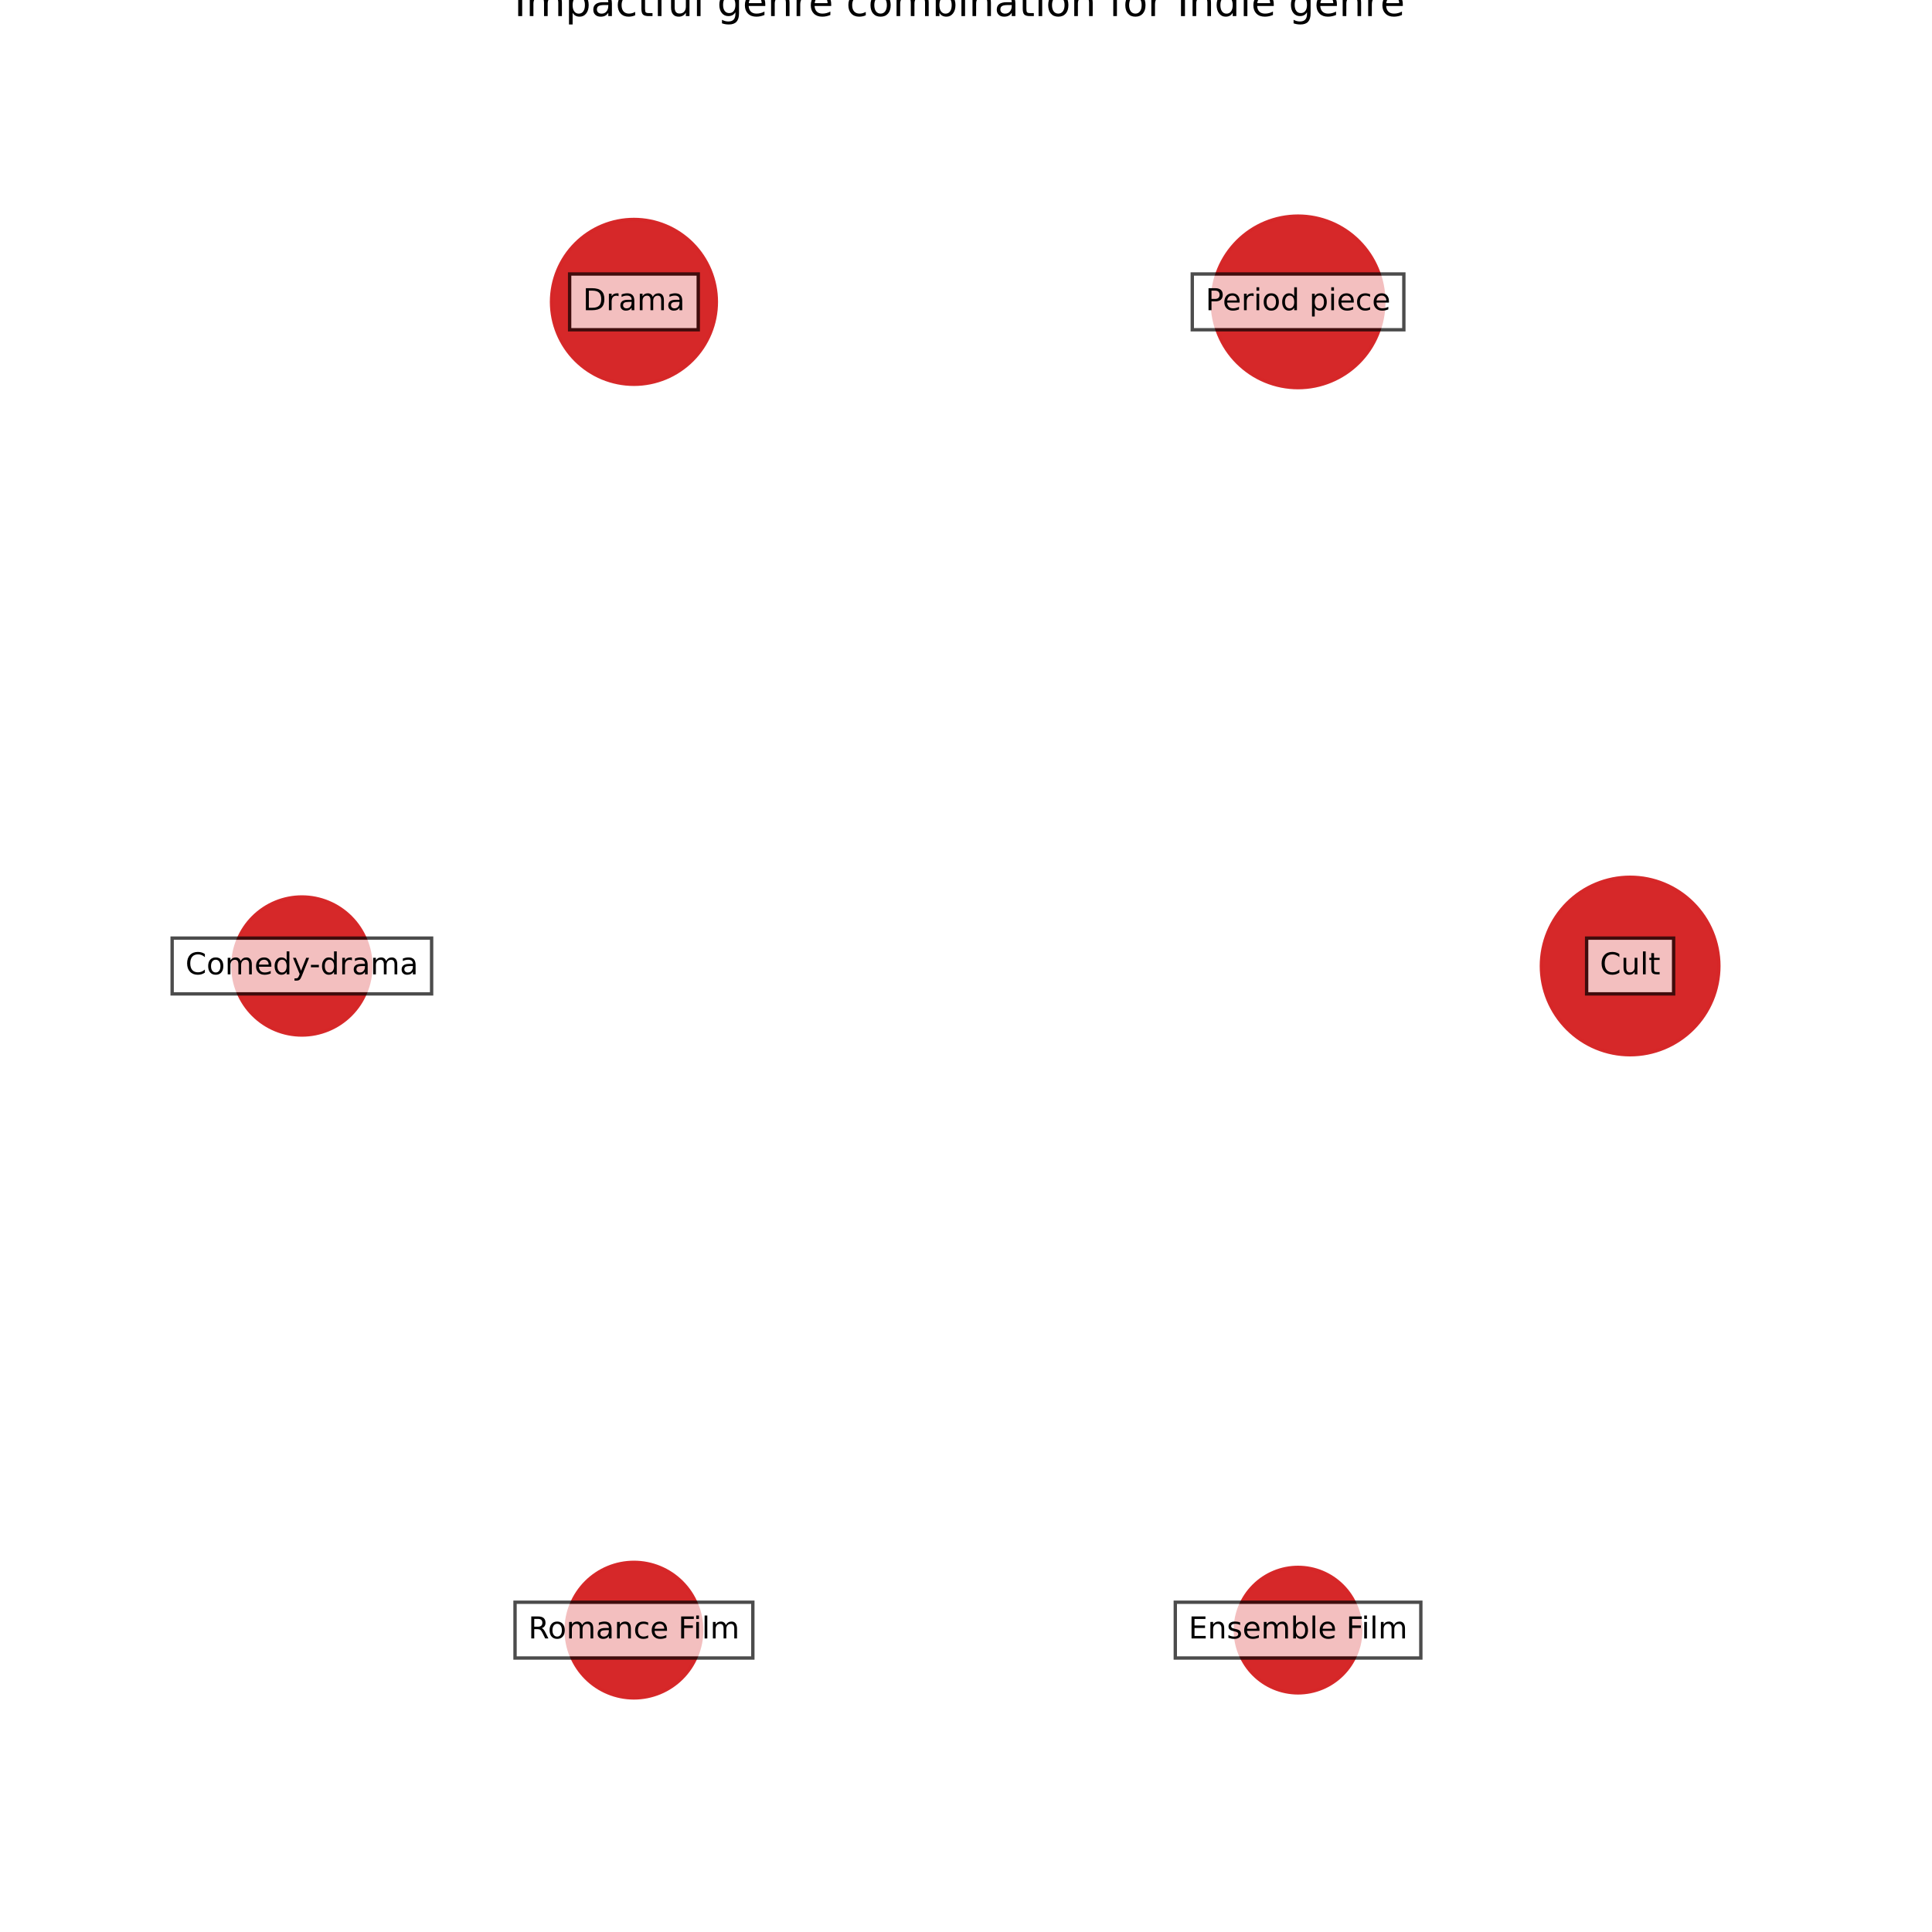
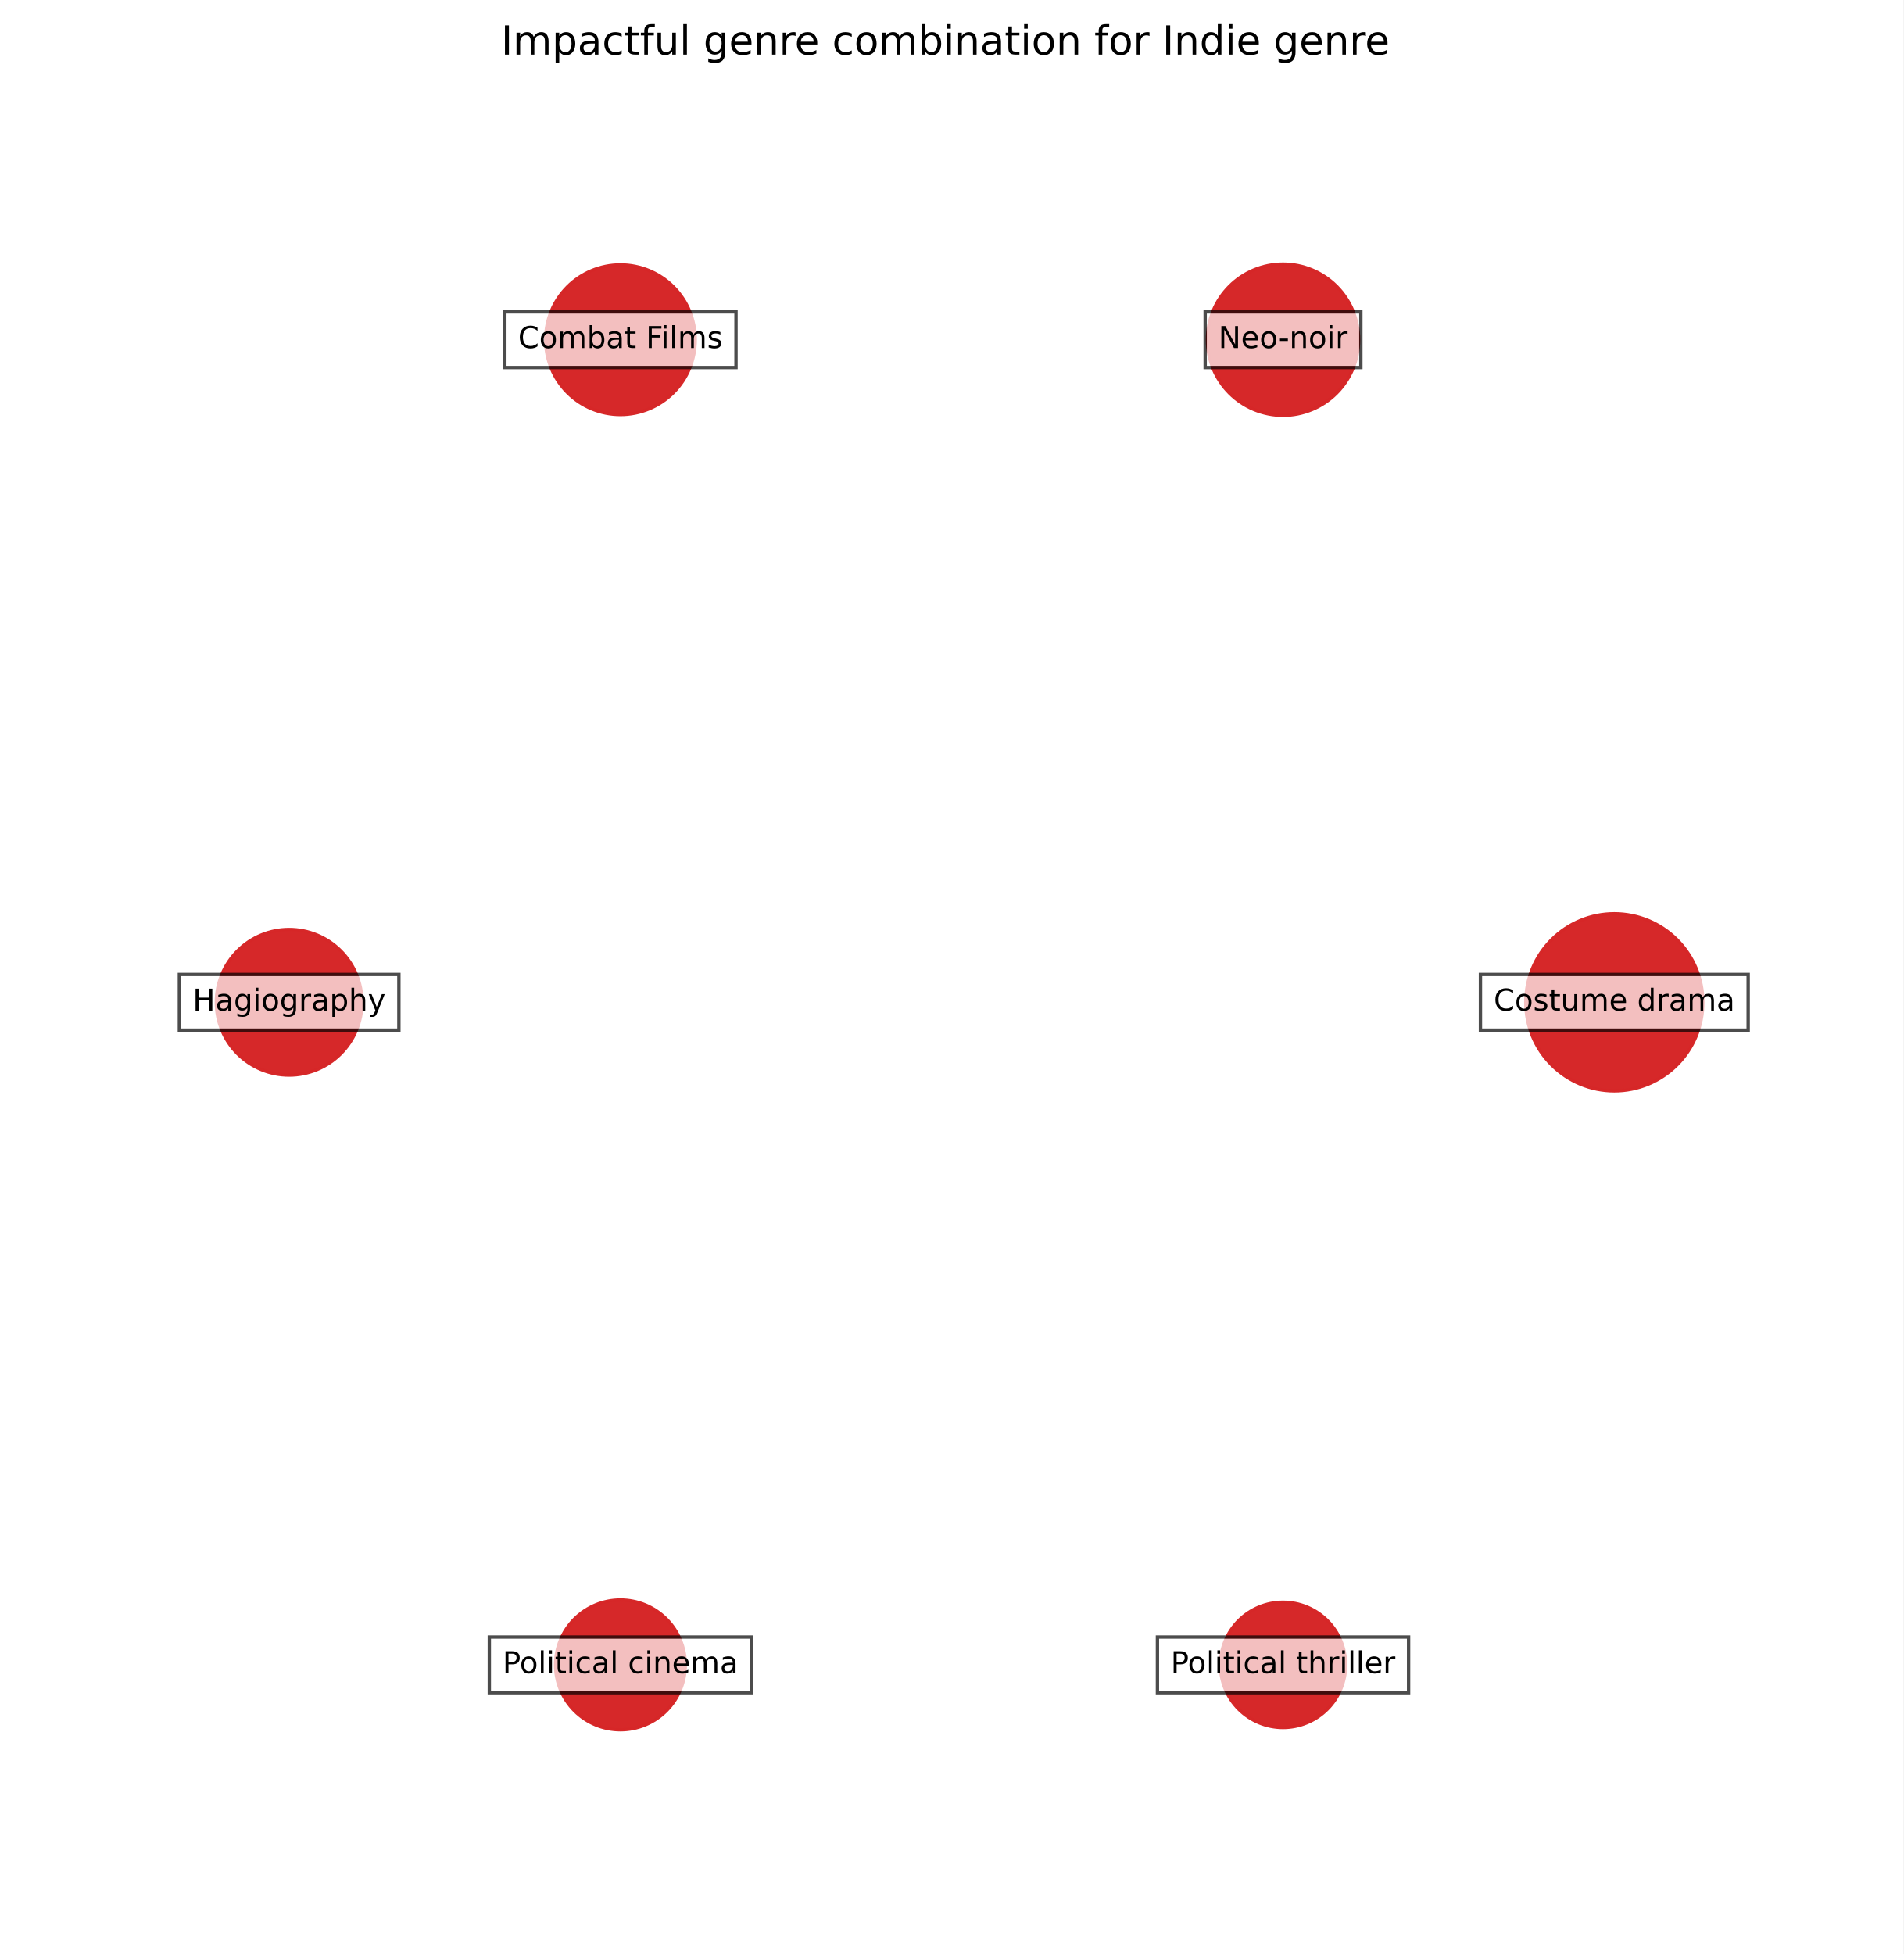
- <svg xmlns="http://www.w3.org/2000/svg" xmlns:xlink="http://www.w3.org/1999/xlink" width="576pt" height="576pt" viewBox="0 0 576 576" version="1.1">
+ <svg xmlns="http://www.w3.org/2000/svg" xmlns:xlink="http://www.w3.org/1999/xlink" width="568.8pt" height="583.918pt" viewBox="0 0 568.8 583.918" version="1.1">
  <defs>
    <style type="text/css">*{stroke-linejoin: round; stroke-linecap: butt}</style>
  </defs>
  <g id="figure_1">
    <g id="patch_1">
-       <path d="M 0 576  L 576 576  L 576 0  L 0 0  z " style="fill: #ffffff" />
+       <path d="M 0 583.918  L 568.8 583.918  L 568.8 0  L 0 0  z " style="fill: #ffffff" />
    </g>
    <g id="axes_1">
      <g id="PathCollection_1">
-         <path d="M 486 314.458  C 493.017 314.458 499.747 311.67 504.708 306.708  C 509.67 301.747 512.458 295.017 512.458 288  C 512.458 280.983 509.67 274.253 504.708 269.292  C 499.747 264.33 493.017 261.542 486 261.542  C 478.983 261.542 472.253 264.33 467.292 269.292  C 462.33 274.253 459.542 280.983 459.542 288  C 459.542 295.017 462.33 301.747 467.292 306.708  C 472.253 311.67 478.983 314.458 486 314.458  z " clip-path="url(#p6e97f43568)" style="fill: #d62728; fill-opacity: 0.99; stroke: #d62728; stroke-opacity: 0.99" />
-         <path d="M 387 115.57  C 393.781 115.57 400.286 112.876 405.081 108.081  C 409.876 103.286 412.57 96.781 412.57 90  C 412.57 83.219 409.876 76.714 405.081 71.919  C 400.286 67.124 393.781 64.43 387 64.43  C 380.219 64.43 373.714 67.124 368.919 71.919  C 364.124 76.714 361.43 83.219 361.43 90  C 361.43 96.781 364.124 103.286 368.919 108.081  C 373.714 112.876 380.219 115.57 387 115.57  z " clip-path="url(#p6e97f43568)" style="fill: #d62728; fill-opacity: 0.99; stroke: #d62728; stroke-opacity: 0.99" />
-         <path d="M 189 114.573  C 195.517 114.573 201.768 111.984 206.376 107.376  C 210.984 102.768 213.573 96.517 213.573 90  C 213.573 83.483 210.984 77.232 206.376 72.624  C 201.768 68.016 195.517 65.427 189 65.427  C 182.483 65.427 176.232 68.016 171.624 72.624  C 167.016 77.232 164.427 83.483 164.427 90  C 164.427 96.517 167.016 102.768 171.624 107.376  C 176.232 111.984 182.483 114.573 189 114.573  z " clip-path="url(#p6e97f43568)" style="fill: #d62728; fill-opacity: 0.99; stroke: #d62728; stroke-opacity: 0.99" />
-         <path d="M 90 308.579  C 95.458 308.579 100.693 306.411 104.552 302.552  C 108.411 298.693 110.579 293.458 110.579 288  C 110.579 282.542 108.411 277.307 104.552 273.448  C 100.693 269.589 95.458 267.421 90 267.421  C 84.542 267.421 79.307 269.589 75.448 273.448  C 71.589 277.307 69.421 282.542 69.421 288  C 69.421 293.458 71.589 298.693 75.448 302.552  C 79.307 306.411 84.542 308.579 90 308.579  z " clip-path="url(#p6e97f43568)" style="fill: #d62728; fill-opacity: 0.99; stroke: #d62728; stroke-opacity: 0.99" />
-         <path d="M 189 506.208  C 194.359 506.208 199.5 504.078 203.289 500.289  C 207.078 496.499 209.208 491.359 209.208 486  C 209.208 480.641 207.078 475.501 203.289 471.711  C 199.5 467.922 194.359 465.792 189 465.792  C 183.641 465.792 178.501 467.922 174.711 471.711  C 170.922 475.501 168.792 480.641 168.792 486  C 168.792 491.359 170.922 496.499 174.711 500.289  C 178.501 504.078 183.641 506.208 189 506.208  z " clip-path="url(#p6e97f43568)" style="fill: #d62728; fill-opacity: 0.99; stroke: #d62728; stroke-opacity: 0.99" />
-         <path d="M 387 504.708  C 391.961 504.708 396.72 502.737 400.229 499.229  C 403.737 495.72 405.708 490.961 405.708 486  C 405.708 481.039 403.737 476.28 400.229 472.771  C 396.72 469.263 391.961 467.292 387 467.292  C 382.038 467.292 377.28 469.263 373.771 472.771  C 370.263 476.28 368.292 481.039 368.292 486  C 368.292 490.961 370.263 495.72 373.771 499.229  C 377.28 502.737 382.038 504.708 387 504.708  z " clip-path="url(#p6e97f43568)" style="fill: #d62728; fill-opacity: 0.99; stroke: #d62728; stroke-opacity: 0.99" />
+         <path d="M 482.4 325.976  C 489.417 325.976 496.147 323.188 501.108 318.226  C 506.07 313.265 508.858 306.535 508.858 299.518  C 508.858 292.502 506.07 285.771 501.108 280.81  C 496.147 275.848 489.417 273.061 482.4 273.061  C 475.383 273.061 468.653 275.848 463.692 280.81  C 458.73 285.771 455.942 292.502 455.942 299.518  C 455.942 306.535 458.73 313.265 463.692 318.226  C 468.653 323.188 475.383 325.976 482.4 325.976  z " clip-path="url(#p3a64ac1438)" style="fill: #d62728; fill-opacity: 0.99; stroke: #d62728; stroke-opacity: 0.99" />
+         <path d="M 383.4 124.105  C 389.39 124.105 395.135 121.725 399.371 117.489  C 403.607 113.254 405.986 107.508 405.986 101.518  C 405.986 95.528 403.607 89.783 399.371 85.547  C 395.135 81.311 389.39 78.932 383.4 78.932  C 377.41 78.932 371.665 81.311 367.429 85.547  C 363.193 89.783 360.813 95.528 360.813 101.518  C 360.813 107.508 363.193 113.254 367.429 117.489  C 371.665 121.725 377.41 124.105 383.4 124.105  z " clip-path="url(#p3a64ac1438)" style="fill: #d62728; fill-opacity: 0.99; stroke: #d62728; stroke-opacity: 0.99" />
+         <path d="M 185.4 123.873  C 191.329 123.873 197.015 121.518 201.207 117.325  C 205.399 113.133 207.755 107.447 207.755 101.518  C 207.755 95.59 205.399 89.903 201.207 85.711  C 197.015 81.519 191.329 79.163 185.4 79.163  C 179.471 79.163 173.785 81.519 169.593 85.711  C 165.401 89.903 163.045 95.59 163.045 101.518  C 163.045 107.447 165.401 113.133 169.593 117.325  C 173.785 121.518 179.471 123.873 185.4 123.873  z " clip-path="url(#p3a64ac1438)" style="fill: #d62728; fill-opacity: 0.99; stroke: #d62728; stroke-opacity: 0.99" />
+         <path d="M 86.4 321.27  C 92.169 321.27 97.702 318.978 101.781 314.899  C 105.86 310.82 108.152 305.287 108.152 299.518  C 108.152 293.75 105.86 288.216 101.781 284.137  C 97.702 280.058 92.169 277.766 86.4 277.766  C 80.631 277.766 75.098 280.058 71.019 284.137  C 66.94 288.216 64.648 293.75 64.648 299.518  C 64.648 305.287 66.94 310.82 71.019 314.899  C 75.098 318.978 80.631 321.27 86.4 321.27  z " clip-path="url(#p3a64ac1438)" style="fill: #d62728; fill-opacity: 0.99; stroke: #d62728; stroke-opacity: 0.99" />
+         <path d="M 185.4 516.908  C 190.542 516.908 195.474 514.865 199.111 511.229  C 202.747 507.593 204.79 502.66 204.79 497.518  C 204.79 492.376 202.747 487.444 199.111 483.808  C 195.474 480.172 190.542 478.129 185.4 478.129  C 180.258 478.129 175.326 480.172 171.689 483.808  C 168.053 487.444 166.01 492.376 166.01 497.518  C 166.01 502.66 168.053 507.593 171.689 511.229  C 175.326 514.865 180.258 516.908 185.4 516.908  z " clip-path="url(#p3a64ac1438)" style="fill: #d62728; fill-opacity: 0.99; stroke: #d62728; stroke-opacity: 0.99" />
+         <path d="M 383.4 516.226  C 388.361 516.226 393.12 514.255 396.629 510.747  C 400.137 507.239 402.108 502.48 402.108 497.518  C 402.108 492.557 400.137 487.798 396.629 484.289  C 393.12 480.781 388.361 478.81 383.4 478.81  C 378.438 478.81 373.68 480.781 370.171 484.289  C 366.663 487.798 364.692 492.557 364.692 497.518  C 364.692 502.48 366.663 507.239 370.171 510.747  C 373.68 514.255 378.438 516.226 383.4 516.226  z " clip-path="url(#p3a64ac1438)" style="fill: #d62728; fill-opacity: 0.99; stroke: #d62728; stroke-opacity: 0.99" />
      </g>
      <g id="text_1">
        <g id="patch_2">
-           <path d="M 473.032 296.315  L 498.968 296.315  L 498.968 279.685  L 473.032 279.685  z " clip-path="url(#p6e97f43568)" style="fill: #ffffff; opacity: 0.7; stroke: #000000; stroke-linejoin: miter" />
-         </g>
-         <g clip-path="url(#p6e97f43568)">
-           <g transform="translate(476.9916 290.4834)scale(0.09 -0.09)">
+           <path d="M 442.396 307.833  L 522.404 307.833  L 522.404 291.203  L 442.396 291.203  z " clip-path="url(#p3a64ac1438)" style="fill: #ffffff; opacity: 0.7; stroke: #000000; stroke-linejoin: miter" />
+         </g>
+         <g clip-path="url(#p3a64ac1438)">
+           <g transform="translate(446.3564 302.0016)scale(0.09 -0.09)">
            <defs>
              <path id="DejaVuSans-43" d="M 4122 4306  L 4122 3641  Q 3803 3938 3442 4084  Q 3081 4231 2675 4231  Q 1875 4231 1450 3742  Q 1025 3253 1025 2328  Q 1025 1406 1450 917  Q 1875 428 2675 428  Q 3081 428 3442 575  Q 3803 722 4122 1019  L 4122 359  Q 3791 134 3420 21  Q 3050 -91 2638 -91  Q 1578 -91 968 557  Q 359 1206 359 2328  Q 359 3453 968 4101  Q 1578 4750 2638 4750  Q 3056 4750 3426 4639  Q 3797 4528 4122 4306  z " transform="scale(0.015625)" />
+               <path id="DejaVuSans-6f" d="M 1959 3097  Q 1497 3097 1228 2736  Q 959 2375 959 1747  Q 959 1119 1226 758  Q 1494 397 1959 397  Q 2419 397 2687 759  Q 2956 1122 2956 1747  Q 2956 2369 2687 2733  Q 2419 3097 1959 3097  z M 1959 3584  Q 2709 3584 3137 3096  Q 3566 2609 3566 1747  Q 3566 888 3137 398  Q 2709 -91 1959 -91  Q 1206 -91 779 398  Q 353 888 353 1747  Q 353 2609 779 3096  Q 1206 3584 1959 3584  z " transform="scale(0.015625)" />
+               <path id="DejaVuSans-73" d="M 2834 3397  L 2834 2853  Q 2591 2978 2328 3040  Q 2066 3103 1784 3103  Q 1356 3103 1142 2972  Q 928 2841 928 2578  Q 928 2378 1081 2264  Q 1234 2150 1697 2047  L 1894 2003  Q 2506 1872 2764 1633  Q 3022 1394 3022 966  Q 3022 478 2636 193  Q 2250 -91 1575 -91  Q 1294 -91 989 -36  Q 684 19 347 128  L 347 722  Q 666 556 975 473  Q 1284 391 1588 391  Q 1994 391 2212 530  Q 2431 669 2431 922  Q 2431 1156 2273 1281  Q 2116 1406 1581 1522  L 1381 1569  Q 847 1681 609 1914  Q 372 2147 372 2553  Q 372 3047 722 3315  Q 1072 3584 1716 3584  Q 2034 3584 2315 3537  Q 2597 3491 2834 3397  z " transform="scale(0.015625)" />
+               <path id="DejaVuSans-74" d="M 1172 4494  L 1172 3500  L 2356 3500  L 2356 3053  L 1172 3053  L 1172 1153  Q 1172 725 1289 603  Q 1406 481 1766 481  L 2356 481  L 2356 0  L 1766 0  Q 1100 0 847 248  Q 594 497 594 1153  L 594 3053  L 172 3053  L 172 3500  L 594 3500  L 594 4494  L 1172 4494  z " transform="scale(0.015625)" />
              <path id="DejaVuSans-75" d="M 544 1381  L 544 3500  L 1119 3500  L 1119 1403  Q 1119 906 1312 657  Q 1506 409 1894 409  Q 2359 409 2629 706  Q 2900 1003 2900 1516  L 2900 3500  L 3475 3500  L 3475 0  L 2900 0  L 2900 538  Q 2691 219 2414 64  Q 2138 -91 1772 -91  Q 1169 -91 856 284  Q 544 659 544 1381  z M 1991 3584  L 1991 3584  z " transform="scale(0.015625)" />
-               <path id="DejaVuSans-6c" d="M 603 4863  L 1178 4863  L 1178 0  L 603 0  L 603 4863  z " transform="scale(0.015625)" />
-               <path id="DejaVuSans-74" d="M 1172 4494  L 1172 3500  L 2356 3500  L 2356 3053  L 1172 3053  L 1172 1153  Q 1172 725 1289 603  Q 1406 481 1766 481  L 2356 481  L 2356 0  L 1766 0  Q 1100 0 847 248  Q 594 497 594 1153  L 594 3053  L 172 3053  L 172 3500  L 594 3500  L 594 4494  L 1172 4494  z " transform="scale(0.015625)" />
+               <path id="DejaVuSans-6d" d="M 3328 2828  Q 3544 3216 3844 3400  Q 4144 3584 4550 3584  Q 5097 3584 5394 3201  Q 5691 2819 5691 2113  L 5691 0  L 5113 0  L 5113 2094  Q 5113 2597 4934 2840  Q 4756 3084 4391 3084  Q 3944 3084 3684 2787  Q 3425 2491 3425 1978  L 3425 0  L 2847 0  L 2847 2094  Q 2847 2600 2669 2842  Q 2491 3084 2119 3084  Q 1678 3084 1418 2786  Q 1159 2488 1159 1978  L 1159 0  L 581 0  L 581 3500  L 1159 3500  L 1159 2956  Q 1356 3278 1631 3431  Q 1906 3584 2284 3584  Q 2666 3584 2933 3390  Q 3200 3197 3328 2828  z " transform="scale(0.015625)" />
+               <path id="DejaVuSans-65" d="M 3597 1894  L 3597 1613  L 953 1613  Q 991 1019 1311 708  Q 1631 397 2203 397  Q 2534 397 2845 478  Q 3156 559 3463 722  L 3463 178  Q 3153 47 2828 -22  Q 2503 -91 2169 -91  Q 1331 -91 842 396  Q 353 884 353 1716  Q 353 2575 817 3079  Q 1281 3584 2069 3584  Q 2775 3584 3186 3129  Q 3597 2675 3597 1894  z M 3022 2063  Q 3016 2534 2758 2815  Q 2500 3097 2075 3097  Q 1594 3097 1305 2825  Q 1016 2553 972 2059  L 3022 2063  z " transform="scale(0.015625)" />
+               <path id="DejaVuSans-20" transform="scale(0.015625)" />
+               <path id="DejaVuSans-64" d="M 2906 2969  L 2906 4863  L 3481 4863  L 3481 0  L 2906 0  L 2906 525  Q 2725 213 2448 61  Q 2172 -91 1784 -91  Q 1150 -91 751 415  Q 353 922 353 1747  Q 353 2572 751 3078  Q 1150 3584 1784 3584  Q 2172 3584 2448 3432  Q 2725 3281 2906 2969  z M 947 1747  Q 947 1113 1208 752  Q 1469 391 1925 391  Q 2381 391 2643 752  Q 2906 1113 2906 1747  Q 2906 2381 2643 2742  Q 2381 3103 1925 3103  Q 1469 3103 1208 2742  Q 947 2381 947 1747  z " transform="scale(0.015625)" />
+               <path id="DejaVuSans-72" d="M 2631 2963  Q 2534 3019 2420 3045  Q 2306 3072 2169 3072  Q 1681 3072 1420 2755  Q 1159 2438 1159 1844  L 1159 0  L 581 0  L 581 3500  L 1159 3500  L 1159 2956  Q 1341 3275 1631 3429  Q 1922 3584 2338 3584  Q 2397 3584 2469 3576  Q 2541 3569 2628 3553  L 2631 2963  z " transform="scale(0.015625)" />
+               <path id="DejaVuSans-61" d="M 2194 1759  Q 1497 1759 1228 1600  Q 959 1441 959 1056  Q 959 750 1161 570  Q 1363 391 1709 391  Q 2188 391 2477 730  Q 2766 1069 2766 1631  L 2766 1759  L 2194 1759  z M 3341 1997  L 3341 0  L 2766 0  L 2766 531  Q 2569 213 2275 61  Q 1981 -91 1556 -91  Q 1019 -91 701 211  Q 384 513 384 1019  Q 384 1609 779 1909  Q 1175 2209 1959 2209  L 2766 2209  L 2766 2266  Q 2766 2663 2505 2880  Q 2244 3097 1772 3097  Q 1472 3097 1187 3025  Q 903 2953 641 2809  L 641 3341  Q 956 3463 1253 3523  Q 1550 3584 1831 3584  Q 2591 3584 2966 3190  Q 3341 2797 3341 1997  z " transform="scale(0.015625)" />
            </defs>
            <use xlink:href="#DejaVuSans-43" />
-             <use xlink:href="#DejaVuSans-75" x="69.824" />
-             <use xlink:href="#DejaVuSans-6c" x="133.203" />
-             <use xlink:href="#DejaVuSans-74" x="160.986" />
+             <use xlink:href="#DejaVuSans-6f" x="69.824" />
+             <use xlink:href="#DejaVuSans-73" x="131.006" />
+             <use xlink:href="#DejaVuSans-74" x="183.105" />
+             <use xlink:href="#DejaVuSans-75" x="222.314" />
+             <use xlink:href="#DejaVuSans-6d" x="285.693" />
+             <use xlink:href="#DejaVuSans-65" x="383.105" />
+             <use xlink:href="#DejaVuSans-20" x="444.629" />
+             <use xlink:href="#DejaVuSans-64" x="476.416" />
+             <use xlink:href="#DejaVuSans-72" x="539.893" />
+             <use xlink:href="#DejaVuSans-61" x="581.006" />
+             <use xlink:href="#DejaVuSans-6d" x="642.285" />
+             <use xlink:href="#DejaVuSans-61" x="739.697" />
          </g>
        </g>
      </g>
      <g id="text_2">
        <g id="patch_3">
-           <path d="M 355.461 98.315  L 418.539 98.315  L 418.539 81.685  L 355.461 81.685  z " clip-path="url(#p6e97f43568)" style="fill: #ffffff; opacity: 0.7; stroke: #000000; stroke-linejoin: miter" />
-         </g>
-         <g clip-path="url(#p6e97f43568)">
-           <g transform="translate(359.4213 92.48344)scale(0.09 -0.09)">
-             <defs>
-               <path id="DejaVuSans-50" d="M 1259 4147  L 1259 2394  L 2053 2394  Q 2494 2394 2734 2622  Q 2975 2850 2975 3272  Q 2975 3691 2734 3919  Q 2494 4147 2053 4147  L 1259 4147  z M 628 4666  L 2053 4666  Q 2838 4666 3239 4311  Q 3641 3956 3641 3272  Q 3641 2581 3239 2228  Q 2838 1875 2053 1875  L 1259 1875  L 1259 0  L 628 0  L 628 4666  z " transform="scale(0.015625)" />
-               <path id="DejaVuSans-65" d="M 3597 1894  L 3597 1613  L 953 1613  Q 991 1019 1311 708  Q 1631 397 2203 397  Q 2534 397 2845 478  Q 3156 559 3463 722  L 3463 178  Q 3153 47 2828 -22  Q 2503 -91 2169 -91  Q 1331 -91 842 396  Q 353 884 353 1716  Q 353 2575 817 3079  Q 1281 3584 2069 3584  Q 2775 3584 3186 3129  Q 3597 2675 3597 1894  z M 3022 2063  Q 3016 2534 2758 2815  Q 2500 3097 2075 3097  Q 1594 3097 1305 2825  Q 1016 2553 972 2059  L 3022 2063  z " transform="scale(0.015625)" />
-               <path id="DejaVuSans-72" d="M 2631 2963  Q 2534 3019 2420 3045  Q 2306 3072 2169 3072  Q 1681 3072 1420 2755  Q 1159 2438 1159 1844  L 1159 0  L 581 0  L 581 3500  L 1159 3500  L 1159 2956  Q 1341 3275 1631 3429  Q 1922 3584 2338 3584  Q 2397 3584 2469 3576  Q 2541 3569 2628 3553  L 2631 2963  z " transform="scale(0.015625)" />
+           <path d="M 360.138 109.833  L 406.662 109.833  L 406.662 93.203  L 360.138 93.203  z " clip-path="url(#p3a64ac1438)" style="fill: #ffffff; opacity: 0.7; stroke: #000000; stroke-linejoin: miter" />
+         </g>
+         <g clip-path="url(#p3a64ac1438)">
+           <g transform="translate(364.0978 104.0016)scale(0.09 -0.09)">
+             <defs>
+               <path id="DejaVuSans-4e" d="M 628 4666  L 1478 4666  L 3547 763  L 3547 4666  L 4159 4666  L 4159 0  L 3309 0  L 1241 3903  L 1241 0  L 628 0  L 628 4666  z " transform="scale(0.015625)" />
+               <path id="DejaVuSans-2d" d="M 313 2009  L 1997 2009  L 1997 1497  L 313 1497  L 313 2009  z " transform="scale(0.015625)" />
+               <path id="DejaVuSans-6e" d="M 3513 2113  L 3513 0  L 2938 0  L 2938 2094  Q 2938 2591 2744 2837  Q 2550 3084 2163 3084  Q 1697 3084 1428 2787  Q 1159 2491 1159 1978  L 1159 0  L 581 0  L 581 3500  L 1159 3500  L 1159 2956  Q 1366 3272 1645 3428  Q 1925 3584 2291 3584  Q 2894 3584 3203 3211  Q 3513 2838 3513 2113  z " transform="scale(0.015625)" />
              <path id="DejaVuSans-69" d="M 603 3500  L 1178 3500  L 1178 0  L 603 0  L 603 3500  z M 603 4863  L 1178 4863  L 1178 4134  L 603 4134  L 603 4863  z " transform="scale(0.015625)" />
-               <path id="DejaVuSans-6f" d="M 1959 3097  Q 1497 3097 1228 2736  Q 959 2375 959 1747  Q 959 1119 1226 758  Q 1494 397 1959 397  Q 2419 397 2687 759  Q 2956 1122 2956 1747  Q 2956 2369 2687 2733  Q 2419 3097 1959 3097  z M 1959 3584  Q 2709 3584 3137 3096  Q 3566 2609 3566 1747  Q 3566 888 3137 398  Q 2709 -91 1959 -91  Q 1206 -91 779 398  Q 353 888 353 1747  Q 353 2609 779 3096  Q 1206 3584 1959 3584  z " transform="scale(0.015625)" />
-               <path id="DejaVuSans-64" d="M 2906 2969  L 2906 4863  L 3481 4863  L 3481 0  L 2906 0  L 2906 525  Q 2725 213 2448 61  Q 2172 -91 1784 -91  Q 1150 -91 751 415  Q 353 922 353 1747  Q 353 2572 751 3078  Q 1150 3584 1784 3584  Q 2172 3584 2448 3432  Q 2725 3281 2906 2969  z M 947 1747  Q 947 1113 1208 752  Q 1469 391 1925 391  Q 2381 391 2643 752  Q 2906 1113 2906 1747  Q 2906 2381 2643 2742  Q 2381 3103 1925 3103  Q 1469 3103 1208 2742  Q 947 2381 947 1747  z " transform="scale(0.015625)" />
-               <path id="DejaVuSans-20" transform="scale(0.015625)" />
-               <path id="DejaVuSans-70" d="M 1159 525  L 1159 -1331  L 581 -1331  L 581 3500  L 1159 3500  L 1159 2969  Q 1341 3281 1617 3432  Q 1894 3584 2278 3584  Q 2916 3584 3314 3078  Q 3713 2572 3713 1747  Q 3713 922 3314 415  Q 2916 -91 2278 -91  Q 1894 -91 1617 61  Q 1341 213 1159 525  z M 3116 1747  Q 3116 2381 2855 2742  Q 2594 3103 2138 3103  Q 1681 3103 1420 2742  Q 1159 2381 1159 1747  Q 1159 1113 1420 752  Q 1681 391 2138 391  Q 2594 391 2855 752  Q 3116 1113 3116 1747  z " transform="scale(0.015625)" />
-               <path id="DejaVuSans-63" d="M 3122 3366  L 3122 2828  Q 2878 2963 2633 3030  Q 2388 3097 2138 3097  Q 1578 3097 1268 2742  Q 959 2388 959 1747  Q 959 1106 1268 751  Q 1578 397 2138 397  Q 2388 397 2633 464  Q 2878 531 3122 666  L 3122 134  Q 2881 22 2623 -34  Q 2366 -91 2075 -91  Q 1284 -91 818 406  Q 353 903 353 1747  Q 353 2603 823 3093  Q 1294 3584 2113 3584  Q 2378 3584 2631 3529  Q 2884 3475 3122 3366  z " transform="scale(0.015625)" />
-             </defs>
-             <use xlink:href="#DejaVuSans-50" />
-             <use xlink:href="#DejaVuSans-65" x="56.678" />
-             <use xlink:href="#DejaVuSans-72" x="118.201" />
-             <use xlink:href="#DejaVuSans-69" x="159.314" />
-             <use xlink:href="#DejaVuSans-6f" x="187.098" />
-             <use xlink:href="#DejaVuSans-64" x="248.279" />
-             <use xlink:href="#DejaVuSans-20" x="311.756" />
-             <use xlink:href="#DejaVuSans-70" x="343.543" />
-             <use xlink:href="#DejaVuSans-69" x="407.02" />
-             <use xlink:href="#DejaVuSans-65" x="434.803" />
-             <use xlink:href="#DejaVuSans-63" x="496.326" />
-             <use xlink:href="#DejaVuSans-65" x="551.307" />
+             </defs>
+             <use xlink:href="#DejaVuSans-4e" />
+             <use xlink:href="#DejaVuSans-65" x="74.805" />
+             <use xlink:href="#DejaVuSans-6f" x="136.328" />
+             <use xlink:href="#DejaVuSans-2d" x="199.385" />
+             <use xlink:href="#DejaVuSans-6e" x="235.469" />
+             <use xlink:href="#DejaVuSans-6f" x="298.848" />
+             <use xlink:href="#DejaVuSans-69" x="360.029" />
+             <use xlink:href="#DejaVuSans-72" x="387.812" />
          </g>
        </g>
      </g>
      <g id="text_3">
        <g id="patch_4">
-           <path d="M 169.826 98.315  L 208.174 98.315  L 208.174 81.685  L 169.826 81.685  z " clip-path="url(#p6e97f43568)" style="fill: #ffffff; opacity: 0.7; stroke: #000000; stroke-linejoin: miter" />
-         </g>
-         <g clip-path="url(#p6e97f43568)">
-           <g transform="translate(173.7865 92.48345)scale(0.09 -0.09)">
-             <defs>
-               <path id="DejaVuSans-44" d="M 1259 4147  L 1259 519  L 2022 519  Q 2988 519 3436 956  Q 3884 1394 3884 2338  Q 3884 3275 3436 3711  Q 2988 4147 2022 4147  L 1259 4147  z M 628 4666  L 1925 4666  Q 3281 4666 3915 4102  Q 4550 3538 4550 2338  Q 4550 1131 3912 565  Q 3275 0 1925 0  L 628 0  L 628 4666  z " transform="scale(0.015625)" />
-               <path id="DejaVuSans-61" d="M 2194 1759  Q 1497 1759 1228 1600  Q 959 1441 959 1056  Q 959 750 1161 570  Q 1363 391 1709 391  Q 2188 391 2477 730  Q 2766 1069 2766 1631  L 2766 1759  L 2194 1759  z M 3341 1997  L 3341 0  L 2766 0  L 2766 531  Q 2569 213 2275 61  Q 1981 -91 1556 -91  Q 1019 -91 701 211  Q 384 513 384 1019  Q 384 1609 779 1909  Q 1175 2209 1959 2209  L 2766 2209  L 2766 2266  Q 2766 2663 2505 2880  Q 2244 3097 1772 3097  Q 1472 3097 1187 3025  Q 903 2953 641 2809  L 641 3341  Q 956 3463 1253 3523  Q 1550 3584 1831 3584  Q 2591 3584 2966 3190  Q 3341 2797 3341 1997  z " transform="scale(0.015625)" />
-               <path id="DejaVuSans-6d" d="M 3328 2828  Q 3544 3216 3844 3400  Q 4144 3584 4550 3584  Q 5097 3584 5394 3201  Q 5691 2819 5691 2113  L 5691 0  L 5113 0  L 5113 2094  Q 5113 2597 4934 2840  Q 4756 3084 4391 3084  Q 3944 3084 3684 2787  Q 3425 2491 3425 1978  L 3425 0  L 2847 0  L 2847 2094  Q 2847 2600 2669 2842  Q 2491 3084 2119 3084  Q 1678 3084 1418 2786  Q 1159 2488 1159 1978  L 1159 0  L 581 0  L 581 3500  L 1159 3500  L 1159 2956  Q 1356 3278 1631 3431  Q 1906 3584 2284 3584  Q 2666 3584 2933 3390  Q 3200 3197 3328 2828  z " transform="scale(0.015625)" />
-             </defs>
-             <use xlink:href="#DejaVuSans-44" />
-             <use xlink:href="#DejaVuSans-72" x="77.002" />
-             <use xlink:href="#DejaVuSans-61" x="118.115" />
-             <use xlink:href="#DejaVuSans-6d" x="179.395" />
-             <use xlink:href="#DejaVuSans-61" x="276.807" />
-           </g>
-         </g>
-       </g>
-       <g id="text_4">
-         <g id="patch_5">
-           <path d="M 51.322 296.315  L 128.678 296.315  L 128.678 279.685  L 51.322 279.685  z " clip-path="url(#p6e97f43568)" style="fill: #ffffff; opacity: 0.7; stroke: #000000; stroke-linejoin: miter" />
-         </g>
-         <g clip-path="url(#p6e97f43568)">
-           <g transform="translate(55.2818 290.4835)scale(0.09 -0.09)">
-             <defs>
-               <path id="DejaVuSans-79" d="M 2059 -325  Q 1816 -950 1584 -1140  Q 1353 -1331 966 -1331  L 506 -1331  L 506 -850  L 844 -850  Q 1081 -850 1212 -737  Q 1344 -625 1503 -206  L 1606 56  L 191 3500  L 800 3500  L 1894 763  L 2988 3500  L 3597 3500  L 2059 -325  z " transform="scale(0.015625)" />
-               <path id="DejaVuSans-2d" d="M 313 2009  L 1997 2009  L 1997 1497  L 313 1497  L 313 2009  z " transform="scale(0.015625)" />
+           <path d="M 150.862 109.833  L 219.937 109.833  L 219.937 93.203  L 150.862 93.203  z " clip-path="url(#p3a64ac1438)" style="fill: #ffffff; opacity: 0.7; stroke: #000000; stroke-linejoin: miter" />
+         </g>
+         <g clip-path="url(#p3a64ac1438)">
+           <g transform="translate(154.8225 104.0016)scale(0.09 -0.09)">
+             <defs>
+               <path id="DejaVuSans-62" d="M 3116 1747  Q 3116 2381 2855 2742  Q 2594 3103 2138 3103  Q 1681 3103 1420 2742  Q 1159 2381 1159 1747  Q 1159 1113 1420 752  Q 1681 391 2138 391  Q 2594 391 2855 752  Q 3116 1113 3116 1747  z M 1159 2969  Q 1341 3281 1617 3432  Q 1894 3584 2278 3584  Q 2916 3584 3314 3078  Q 3713 2572 3713 1747  Q 3713 922 3314 415  Q 2916 -91 2278 -91  Q 1894 -91 1617 61  Q 1341 213 1159 525  L 1159 0  L 581 0  L 581 4863  L 1159 4863  L 1159 2969  z " transform="scale(0.015625)" />
+               <path id="DejaVuSans-46" d="M 628 4666  L 3309 4666  L 3309 4134  L 1259 4134  L 1259 2759  L 3109 2759  L 3109 2228  L 1259 2228  L 1259 0  L 628 0  L 628 4666  z " transform="scale(0.015625)" />
+               <path id="DejaVuSans-6c" d="M 603 4863  L 1178 4863  L 1178 0  L 603 0  L 603 4863  z " transform="scale(0.015625)" />
            </defs>
            <use xlink:href="#DejaVuSans-43" />
            <use xlink:href="#DejaVuSans-6f" x="69.824" />
            <use xlink:href="#DejaVuSans-6d" x="131.006" />
-             <use xlink:href="#DejaVuSans-65" x="228.418" />
-             <use xlink:href="#DejaVuSans-64" x="289.941" />
-             <use xlink:href="#DejaVuSans-79" x="353.418" />
-             <use xlink:href="#DejaVuSans-2d" x="410.848" />
-             <use xlink:href="#DejaVuSans-64" x="446.932" />
-             <use xlink:href="#DejaVuSans-72" x="510.408" />
-             <use xlink:href="#DejaVuSans-61" x="551.521" />
-             <use xlink:href="#DejaVuSans-6d" x="612.801" />
-             <use xlink:href="#DejaVuSans-61" x="710.213" />
+             <use xlink:href="#DejaVuSans-62" x="228.418" />
+             <use xlink:href="#DejaVuSans-61" x="291.895" />
+             <use xlink:href="#DejaVuSans-74" x="353.174" />
+             <use xlink:href="#DejaVuSans-20" x="392.383" />
+             <use xlink:href="#DejaVuSans-46" x="424.17" />
+             <use xlink:href="#DejaVuSans-69" x="474.439" />
+             <use xlink:href="#DejaVuSans-6c" x="502.223" />
+             <use xlink:href="#DejaVuSans-6d" x="530.006" />
+             <use xlink:href="#DejaVuSans-73" x="627.418" />
+           </g>
+         </g>
+       </g>
+       <g id="text_4">
+         <g id="patch_5">
+           <path d="M 53.601 307.833  L 119.199 307.833  L 119.199 291.203  L 53.601 291.203  z " clip-path="url(#p3a64ac1438)" style="fill: #ffffff; opacity: 0.7; stroke: #000000; stroke-linejoin: miter" />
+         </g>
+         <g clip-path="url(#p3a64ac1438)">
+           <g transform="translate(57.56133 302.0016)scale(0.09 -0.09)">
+             <defs>
+               <path id="DejaVuSans-48" d="M 628 4666  L 1259 4666  L 1259 2753  L 3553 2753  L 3553 4666  L 4184 4666  L 4184 0  L 3553 0  L 3553 2222  L 1259 2222  L 1259 0  L 628 0  L 628 4666  z " transform="scale(0.015625)" />
+               <path id="DejaVuSans-67" d="M 2906 1791  Q 2906 2416 2648 2759  Q 2391 3103 1925 3103  Q 1463 3103 1205 2759  Q 947 2416 947 1791  Q 947 1169 1205 825  Q 1463 481 1925 481  Q 2391 481 2648 825  Q 2906 1169 2906 1791  z M 3481 434  Q 3481 -459 3084 -895  Q 2688 -1331 1869 -1331  Q 1566 -1331 1297 -1286  Q 1028 -1241 775 -1147  L 775 -588  Q 1028 -725 1275 -790  Q 1522 -856 1778 -856  Q 2344 -856 2625 -561  Q 2906 -266 2906 331  L 2906 616  Q 2728 306 2450 153  Q 2172 0 1784 0  Q 1141 0 747 490  Q 353 981 353 1791  Q 353 2603 747 3093  Q 1141 3584 1784 3584  Q 2172 3584 2450 3431  Q 2728 3278 2906 2969  L 2906 3500  L 3481 3500  L 3481 434  z " transform="scale(0.015625)" />
+               <path id="DejaVuSans-70" d="M 1159 525  L 1159 -1331  L 581 -1331  L 581 3500  L 1159 3500  L 1159 2969  Q 1341 3281 1617 3432  Q 1894 3584 2278 3584  Q 2916 3584 3314 3078  Q 3713 2572 3713 1747  Q 3713 922 3314 415  Q 2916 -91 2278 -91  Q 1894 -91 1617 61  Q 1341 213 1159 525  z M 3116 1747  Q 3116 2381 2855 2742  Q 2594 3103 2138 3103  Q 1681 3103 1420 2742  Q 1159 2381 1159 1747  Q 1159 1113 1420 752  Q 1681 391 2138 391  Q 2594 391 2855 752  Q 3116 1113 3116 1747  z " transform="scale(0.015625)" />
+               <path id="DejaVuSans-68" d="M 3513 2113  L 3513 0  L 2938 0  L 2938 2094  Q 2938 2591 2744 2837  Q 2550 3084 2163 3084  Q 1697 3084 1428 2787  Q 1159 2491 1159 1978  L 1159 0  L 581 0  L 581 4863  L 1159 4863  L 1159 2956  Q 1366 3272 1645 3428  Q 1925 3584 2291 3584  Q 2894 3584 3203 3211  Q 3513 2838 3513 2113  z " transform="scale(0.015625)" />
+               <path id="DejaVuSans-79" d="M 2059 -325  Q 1816 -950 1584 -1140  Q 1353 -1331 966 -1331  L 506 -1331  L 506 -850  L 844 -850  Q 1081 -850 1212 -737  Q 1344 -625 1503 -206  L 1606 56  L 191 3500  L 800 3500  L 1894 763  L 2988 3500  L 3597 3500  L 2059 -325  z " transform="scale(0.015625)" />
+             </defs>
+             <use xlink:href="#DejaVuSans-48" />
+             <use xlink:href="#DejaVuSans-61" x="75.195" />
+             <use xlink:href="#DejaVuSans-67" x="136.475" />
+             <use xlink:href="#DejaVuSans-69" x="199.951" />
+             <use xlink:href="#DejaVuSans-6f" x="227.734" />
+             <use xlink:href="#DejaVuSans-67" x="288.916" />
+             <use xlink:href="#DejaVuSans-72" x="352.393" />
+             <use xlink:href="#DejaVuSans-61" x="393.506" />
+             <use xlink:href="#DejaVuSans-70" x="454.785" />
+             <use xlink:href="#DejaVuSans-68" x="518.262" />
+             <use xlink:href="#DejaVuSans-79" x="581.641" />
          </g>
        </g>
      </g>
      <g id="text_5">
        <g id="patch_6">
-           <path d="M 153.551 494.315  L 224.449 494.315  L 224.449 477.685  L 153.551 477.685  z " clip-path="url(#p6e97f43568)" style="fill: #ffffff; opacity: 0.7; stroke: #000000; stroke-linejoin: miter" />
-         </g>
-         <g clip-path="url(#p6e97f43568)">
-           <g transform="translate(157.5106 488.4834)scale(0.09 -0.09)">
-             <defs>
-               <path id="DejaVuSans-52" d="M 2841 2188  Q 3044 2119 3236 1894  Q 3428 1669 3622 1275  L 4263 0  L 3584 0  L 2988 1197  Q 2756 1666 2539 1819  Q 2322 1972 1947 1972  L 1259 1972  L 1259 0  L 628 0  L 628 4666  L 2053 4666  Q 2853 4666 3247 4331  Q 3641 3997 3641 3322  Q 3641 2881 3436 2590  Q 3231 2300 2841 2188  z M 1259 4147  L 1259 2491  L 2053 2491  Q 2509 2491 2742 2702  Q 2975 2913 2975 3322  Q 2975 3731 2742 3939  Q 2509 4147 2053 4147  L 1259 4147  z " transform="scale(0.015625)" />
-               <path id="DejaVuSans-6e" d="M 3513 2113  L 3513 0  L 2938 0  L 2938 2094  Q 2938 2591 2744 2837  Q 2550 3084 2163 3084  Q 1697 3084 1428 2787  Q 1159 2491 1159 1978  L 1159 0  L 581 0  L 581 3500  L 1159 3500  L 1159 2956  Q 1366 3272 1645 3428  Q 1925 3584 2291 3584  Q 2894 3584 3203 3211  Q 3513 2838 3513 2113  z " transform="scale(0.015625)" />
-               <path id="DejaVuSans-46" d="M 628 4666  L 3309 4666  L 3309 4134  L 1259 4134  L 1259 2759  L 3109 2759  L 3109 2228  L 1259 2228  L 1259 0  L 628 0  L 628 4666  z " transform="scale(0.015625)" />
-             </defs>
-             <use xlink:href="#DejaVuSans-52" />
-             <use xlink:href="#DejaVuSans-6f" x="64.982" />
-             <use xlink:href="#DejaVuSans-6d" x="126.164" />
-             <use xlink:href="#DejaVuSans-61" x="223.576" />
-             <use xlink:href="#DejaVuSans-6e" x="284.855" />
-             <use xlink:href="#DejaVuSans-63" x="348.234" />
-             <use xlink:href="#DejaVuSans-65" x="403.215" />
-             <use xlink:href="#DejaVuSans-20" x="464.738" />
-             <use xlink:href="#DejaVuSans-46" x="496.525" />
-             <use xlink:href="#DejaVuSans-69" x="546.795" />
-             <use xlink:href="#DejaVuSans-6c" x="574.578" />
-             <use xlink:href="#DejaVuSans-6d" x="602.361" />
+           <path d="M 146.223 505.833  L 224.577 505.833  L 224.577 489.203  L 146.223 489.203  z " clip-path="url(#p3a64ac1438)" style="fill: #ffffff; opacity: 0.7; stroke: #000000; stroke-linejoin: miter" />
+         </g>
+         <g clip-path="url(#p3a64ac1438)">
+           <g transform="translate(150.1833 500.0016)scale(0.09 -0.09)">
+             <defs>
+               <path id="DejaVuSans-50" d="M 1259 4147  L 1259 2394  L 2053 2394  Q 2494 2394 2734 2622  Q 2975 2850 2975 3272  Q 2975 3691 2734 3919  Q 2494 4147 2053 4147  L 1259 4147  z M 628 4666  L 2053 4666  Q 2838 4666 3239 4311  Q 3641 3956 3641 3272  Q 3641 2581 3239 2228  Q 2838 1875 2053 1875  L 1259 1875  L 1259 0  L 628 0  L 628 4666  z " transform="scale(0.015625)" />
+               <path id="DejaVuSans-63" d="M 3122 3366  L 3122 2828  Q 2878 2963 2633 3030  Q 2388 3097 2138 3097  Q 1578 3097 1268 2742  Q 959 2388 959 1747  Q 959 1106 1268 751  Q 1578 397 2138 397  Q 2388 397 2633 464  Q 2878 531 3122 666  L 3122 134  Q 2881 22 2623 -34  Q 2366 -91 2075 -91  Q 1284 -91 818 406  Q 353 903 353 1747  Q 353 2603 823 3093  Q 1294 3584 2113 3584  Q 2378 3584 2631 3529  Q 2884 3475 3122 3366  z " transform="scale(0.015625)" />
+             </defs>
+             <use xlink:href="#DejaVuSans-50" />
+             <use xlink:href="#DejaVuSans-6f" x="56.678" />
+             <use xlink:href="#DejaVuSans-6c" x="117.859" />
+             <use xlink:href="#DejaVuSans-69" x="145.643" />
+             <use xlink:href="#DejaVuSans-74" x="173.426" />
+             <use xlink:href="#DejaVuSans-69" x="212.635" />
+             <use xlink:href="#DejaVuSans-63" x="240.418" />
+             <use xlink:href="#DejaVuSans-61" x="295.398" />
+             <use xlink:href="#DejaVuSans-6c" x="356.678" />
+             <use xlink:href="#DejaVuSans-20" x="384.461" />
+             <use xlink:href="#DejaVuSans-63" x="416.248" />
+             <use xlink:href="#DejaVuSans-69" x="471.229" />
+             <use xlink:href="#DejaVuSans-6e" x="499.012" />
+             <use xlink:href="#DejaVuSans-65" x="562.391" />
+             <use xlink:href="#DejaVuSans-6d" x="623.914" />
+             <use xlink:href="#DejaVuSans-61" x="721.326" />
          </g>
        </g>
      </g>
      <g id="text_6">
        <g id="patch_7">
-           <path d="M 350.397 494.315  L 423.603 494.315  L 423.603 477.685  L 350.397 477.685  z " clip-path="url(#p6e97f43568)" style="fill: #ffffff; opacity: 0.7; stroke: #000000; stroke-linejoin: miter" />
-         </g>
-         <g clip-path="url(#p6e97f43568)">
-           <g transform="translate(354.3567 488.4834)scale(0.09 -0.09)">
-             <defs>
-               <path id="DejaVuSans-45" d="M 628 4666  L 3578 4666  L 3578 4134  L 1259 4134  L 1259 2753  L 3481 2753  L 3481 2222  L 1259 2222  L 1259 531  L 3634 531  L 3634 0  L 628 0  L 628 4666  z " transform="scale(0.015625)" />
-               <path id="DejaVuSans-73" d="M 2834 3397  L 2834 2853  Q 2591 2978 2328 3040  Q 2066 3103 1784 3103  Q 1356 3103 1142 2972  Q 928 2841 928 2578  Q 928 2378 1081 2264  Q 1234 2150 1697 2047  L 1894 2003  Q 2506 1872 2764 1633  Q 3022 1394 3022 966  Q 3022 478 2636 193  Q 2250 -91 1575 -91  Q 1294 -91 989 -36  Q 684 19 347 128  L 347 722  Q 666 556 975 473  Q 1284 391 1588 391  Q 1994 391 2212 530  Q 2431 669 2431 922  Q 2431 1156 2273 1281  Q 2116 1406 1581 1522  L 1381 1569  Q 847 1681 609 1914  Q 372 2147 372 2553  Q 372 3047 722 3315  Q 1072 3584 1716 3584  Q 2034 3584 2315 3537  Q 2597 3491 2834 3397  z " transform="scale(0.015625)" />
-               <path id="DejaVuSans-62" d="M 3116 1747  Q 3116 2381 2855 2742  Q 2594 3103 2138 3103  Q 1681 3103 1420 2742  Q 1159 2381 1159 1747  Q 1159 1113 1420 752  Q 1681 391 2138 391  Q 2594 391 2855 752  Q 3116 1113 3116 1747  z M 1159 2969  Q 1341 3281 1617 3432  Q 1894 3584 2278 3584  Q 2916 3584 3314 3078  Q 3713 2572 3713 1747  Q 3713 922 3314 415  Q 2916 -91 2278 -91  Q 1894 -91 1617 61  Q 1341 213 1159 525  L 1159 0  L 581 0  L 581 4863  L 1159 4863  L 1159 2969  z " transform="scale(0.015625)" />
-             </defs>
-             <use xlink:href="#DejaVuSans-45" />
-             <use xlink:href="#DejaVuSans-6e" x="63.184" />
-             <use xlink:href="#DejaVuSans-73" x="126.562" />
-             <use xlink:href="#DejaVuSans-65" x="178.662" />
-             <use xlink:href="#DejaVuSans-6d" x="240.186" />
-             <use xlink:href="#DejaVuSans-62" x="337.598" />
-             <use xlink:href="#DejaVuSans-6c" x="401.074" />
-             <use xlink:href="#DejaVuSans-65" x="428.857" />
-             <use xlink:href="#DejaVuSans-20" x="490.381" />
-             <use xlink:href="#DejaVuSans-46" x="522.168" />
-             <use xlink:href="#DejaVuSans-69" x="572.438" />
-             <use xlink:href="#DejaVuSans-6c" x="600.221" />
-             <use xlink:href="#DejaVuSans-6d" x="628.004" />
+           <path d="M 345.874 505.833  L 420.926 505.833  L 420.926 489.203  L 345.874 489.203  z " clip-path="url(#p3a64ac1438)" style="fill: #ffffff; opacity: 0.7; stroke: #000000; stroke-linejoin: miter" />
+         </g>
+         <g clip-path="url(#p3a64ac1438)">
+           <g transform="translate(349.8342 500.0016)scale(0.09 -0.09)">
+             <use xlink:href="#DejaVuSans-50" />
+             <use xlink:href="#DejaVuSans-6f" x="56.678" />
+             <use xlink:href="#DejaVuSans-6c" x="117.859" />
+             <use xlink:href="#DejaVuSans-69" x="145.643" />
+             <use xlink:href="#DejaVuSans-74" x="173.426" />
+             <use xlink:href="#DejaVuSans-69" x="212.635" />
+             <use xlink:href="#DejaVuSans-63" x="240.418" />
+             <use xlink:href="#DejaVuSans-61" x="295.398" />
+             <use xlink:href="#DejaVuSans-6c" x="356.678" />
+             <use xlink:href="#DejaVuSans-20" x="384.461" />
+             <use xlink:href="#DejaVuSans-74" x="416.248" />
+             <use xlink:href="#DejaVuSans-68" x="455.457" />
+             <use xlink:href="#DejaVuSans-72" x="518.836" />
+             <use xlink:href="#DejaVuSans-69" x="559.949" />
+             <use xlink:href="#DejaVuSans-6c" x="587.732" />
+             <use xlink:href="#DejaVuSans-6c" x="615.516" />
+             <use xlink:href="#DejaVuSans-65" x="643.299" />
+             <use xlink:href="#DejaVuSans-72" x="704.822" />
          </g>
        </g>
      </g>
      <g id="text_7">
-         <g transform="translate(153.3187 4.8)scale(0.12 -0.12)">
+         <g transform="translate(149.7188 16.31812)scale(0.12 -0.12)">
          <defs>
            <path id="DejaVuSans-49" d="M 628 4666  L 1259 4666  L 1259 0  L 628 0  L 628 4666  z " transform="scale(0.015625)" />
            <path id="DejaVuSans-66" d="M 2375 4863  L 2375 4384  L 1825 4384  Q 1516 4384 1395 4259  Q 1275 4134 1275 3809  L 1275 3500  L 2222 3500  L 2222 3053  L 1275 3053  L 1275 0  L 697 0  L 697 3053  L 147 3053  L 147 3500  L 697 3500  L 697 3744  Q 697 4328 969 4595  Q 1241 4863 1831 4863  L 2375 4863  z " transform="scale(0.015625)" />
-             <path id="DejaVuSans-67" d="M 2906 1791  Q 2906 2416 2648 2759  Q 2391 3103 1925 3103  Q 1463 3103 1205 2759  Q 947 2416 947 1791  Q 947 1169 1205 825  Q 1463 481 1925 481  Q 2391 481 2648 825  Q 2906 1169 2906 1791  z M 3481 434  Q 3481 -459 3084 -895  Q 2688 -1331 1869 -1331  Q 1566 -1331 1297 -1286  Q 1028 -1241 775 -1147  L 775 -588  Q 1028 -725 1275 -790  Q 1522 -856 1778 -856  Q 2344 -856 2625 -561  Q 2906 -266 2906 331  L 2906 616  Q 2728 306 2450 153  Q 2172 0 1784 0  Q 1141 0 747 490  Q 353 981 353 1791  Q 353 2603 747 3093  Q 1141 3584 1784 3584  Q 2172 3584 2450 3431  Q 2728 3278 2906 2969  L 2906 3500  L 3481 3500  L 3481 434  z " transform="scale(0.015625)" />
          </defs>
          <use xlink:href="#DejaVuSans-49" />
          <use xlink:href="#DejaVuSans-6d" x="29.492" />
          <use xlink:href="#DejaVuSans-70" x="126.904" />
          <use xlink:href="#DejaVuSans-61" x="190.381" />
          <use xlink:href="#DejaVuSans-63" x="251.66" />
          <use xlink:href="#DejaVuSans-74" x="306.641" />
          <use xlink:href="#DejaVuSans-66" x="345.85" />
          <use xlink:href="#DejaVuSans-75" x="381.055" />
          <use xlink:href="#DejaVuSans-6c" x="444.434" />
          <use xlink:href="#DejaVuSans-20" x="472.217" />
          <use xlink:href="#DejaVuSans-67" x="504.004" />
          <use xlink:href="#DejaVuSans-65" x="567.48" />
          <use xlink:href="#DejaVuSans-6e" x="629.004" />
          <use xlink:href="#DejaVuSans-72" x="692.383" />
          <use xlink:href="#DejaVuSans-65" x="731.246" />
          <use xlink:href="#DejaVuSans-20" x="792.77" />
          <use xlink:href="#DejaVuSans-63" x="824.557" />
          <use xlink:href="#DejaVuSans-6f" x="879.537" />
          <use xlink:href="#DejaVuSans-6d" x="940.719" />
          <use xlink:href="#DejaVuSans-62" x="1038.131" />
          <use xlink:href="#DejaVuSans-69" x="1101.607" />
          <use xlink:href="#DejaVuSans-6e" x="1129.391" />
          <use xlink:href="#DejaVuSans-61" x="1192.77" />
          <use xlink:href="#DejaVuSans-74" x="1254.049" />
          <use xlink:href="#DejaVuSans-69" x="1293.258" />
          <use xlink:href="#DejaVuSans-6f" x="1321.041" />
          <use xlink:href="#DejaVuSans-6e" x="1382.223" />
          <use xlink:href="#DejaVuSans-20" x="1445.602" />
          <use xlink:href="#DejaVuSans-66" x="1477.389" />
          <use xlink:href="#DejaVuSans-6f" x="1512.594" />
          <use xlink:href="#DejaVuSans-72" x="1573.775" />
          <use xlink:href="#DejaVuSans-20" x="1614.889" />
          <use xlink:href="#DejaVuSans-49" x="1646.676" />
          <use xlink:href="#DejaVuSans-6e" x="1676.168" />
          <use xlink:href="#DejaVuSans-64" x="1739.547" />
          <use xlink:href="#DejaVuSans-69" x="1803.023" />
          <use xlink:href="#DejaVuSans-65" x="1830.807" />
          <use xlink:href="#DejaVuSans-20" x="1892.33" />
          <use xlink:href="#DejaVuSans-67" x="1924.117" />
          <use xlink:href="#DejaVuSans-65" x="1987.594" />
          <use xlink:href="#DejaVuSans-6e" x="2049.117" />
          <use xlink:href="#DejaVuSans-72" x="2112.496" />
          <use xlink:href="#DejaVuSans-65" x="2151.359" />
          <use xlink:href="#DejaVuSans-20" x="2212.883" />
        </g>
      </g>
    </g>
  </g>
  <defs>
-     <clipPath id="p6e97f43568">
-       <rect x="10.8" y="10.8" width="554.4" height="554.4" />
+     <clipPath id="p3a64ac1438">
+       <rect x="7.2" y="22.318" width="554.4" height="554.4" />
    </clipPath>
  </defs>
</svg>
